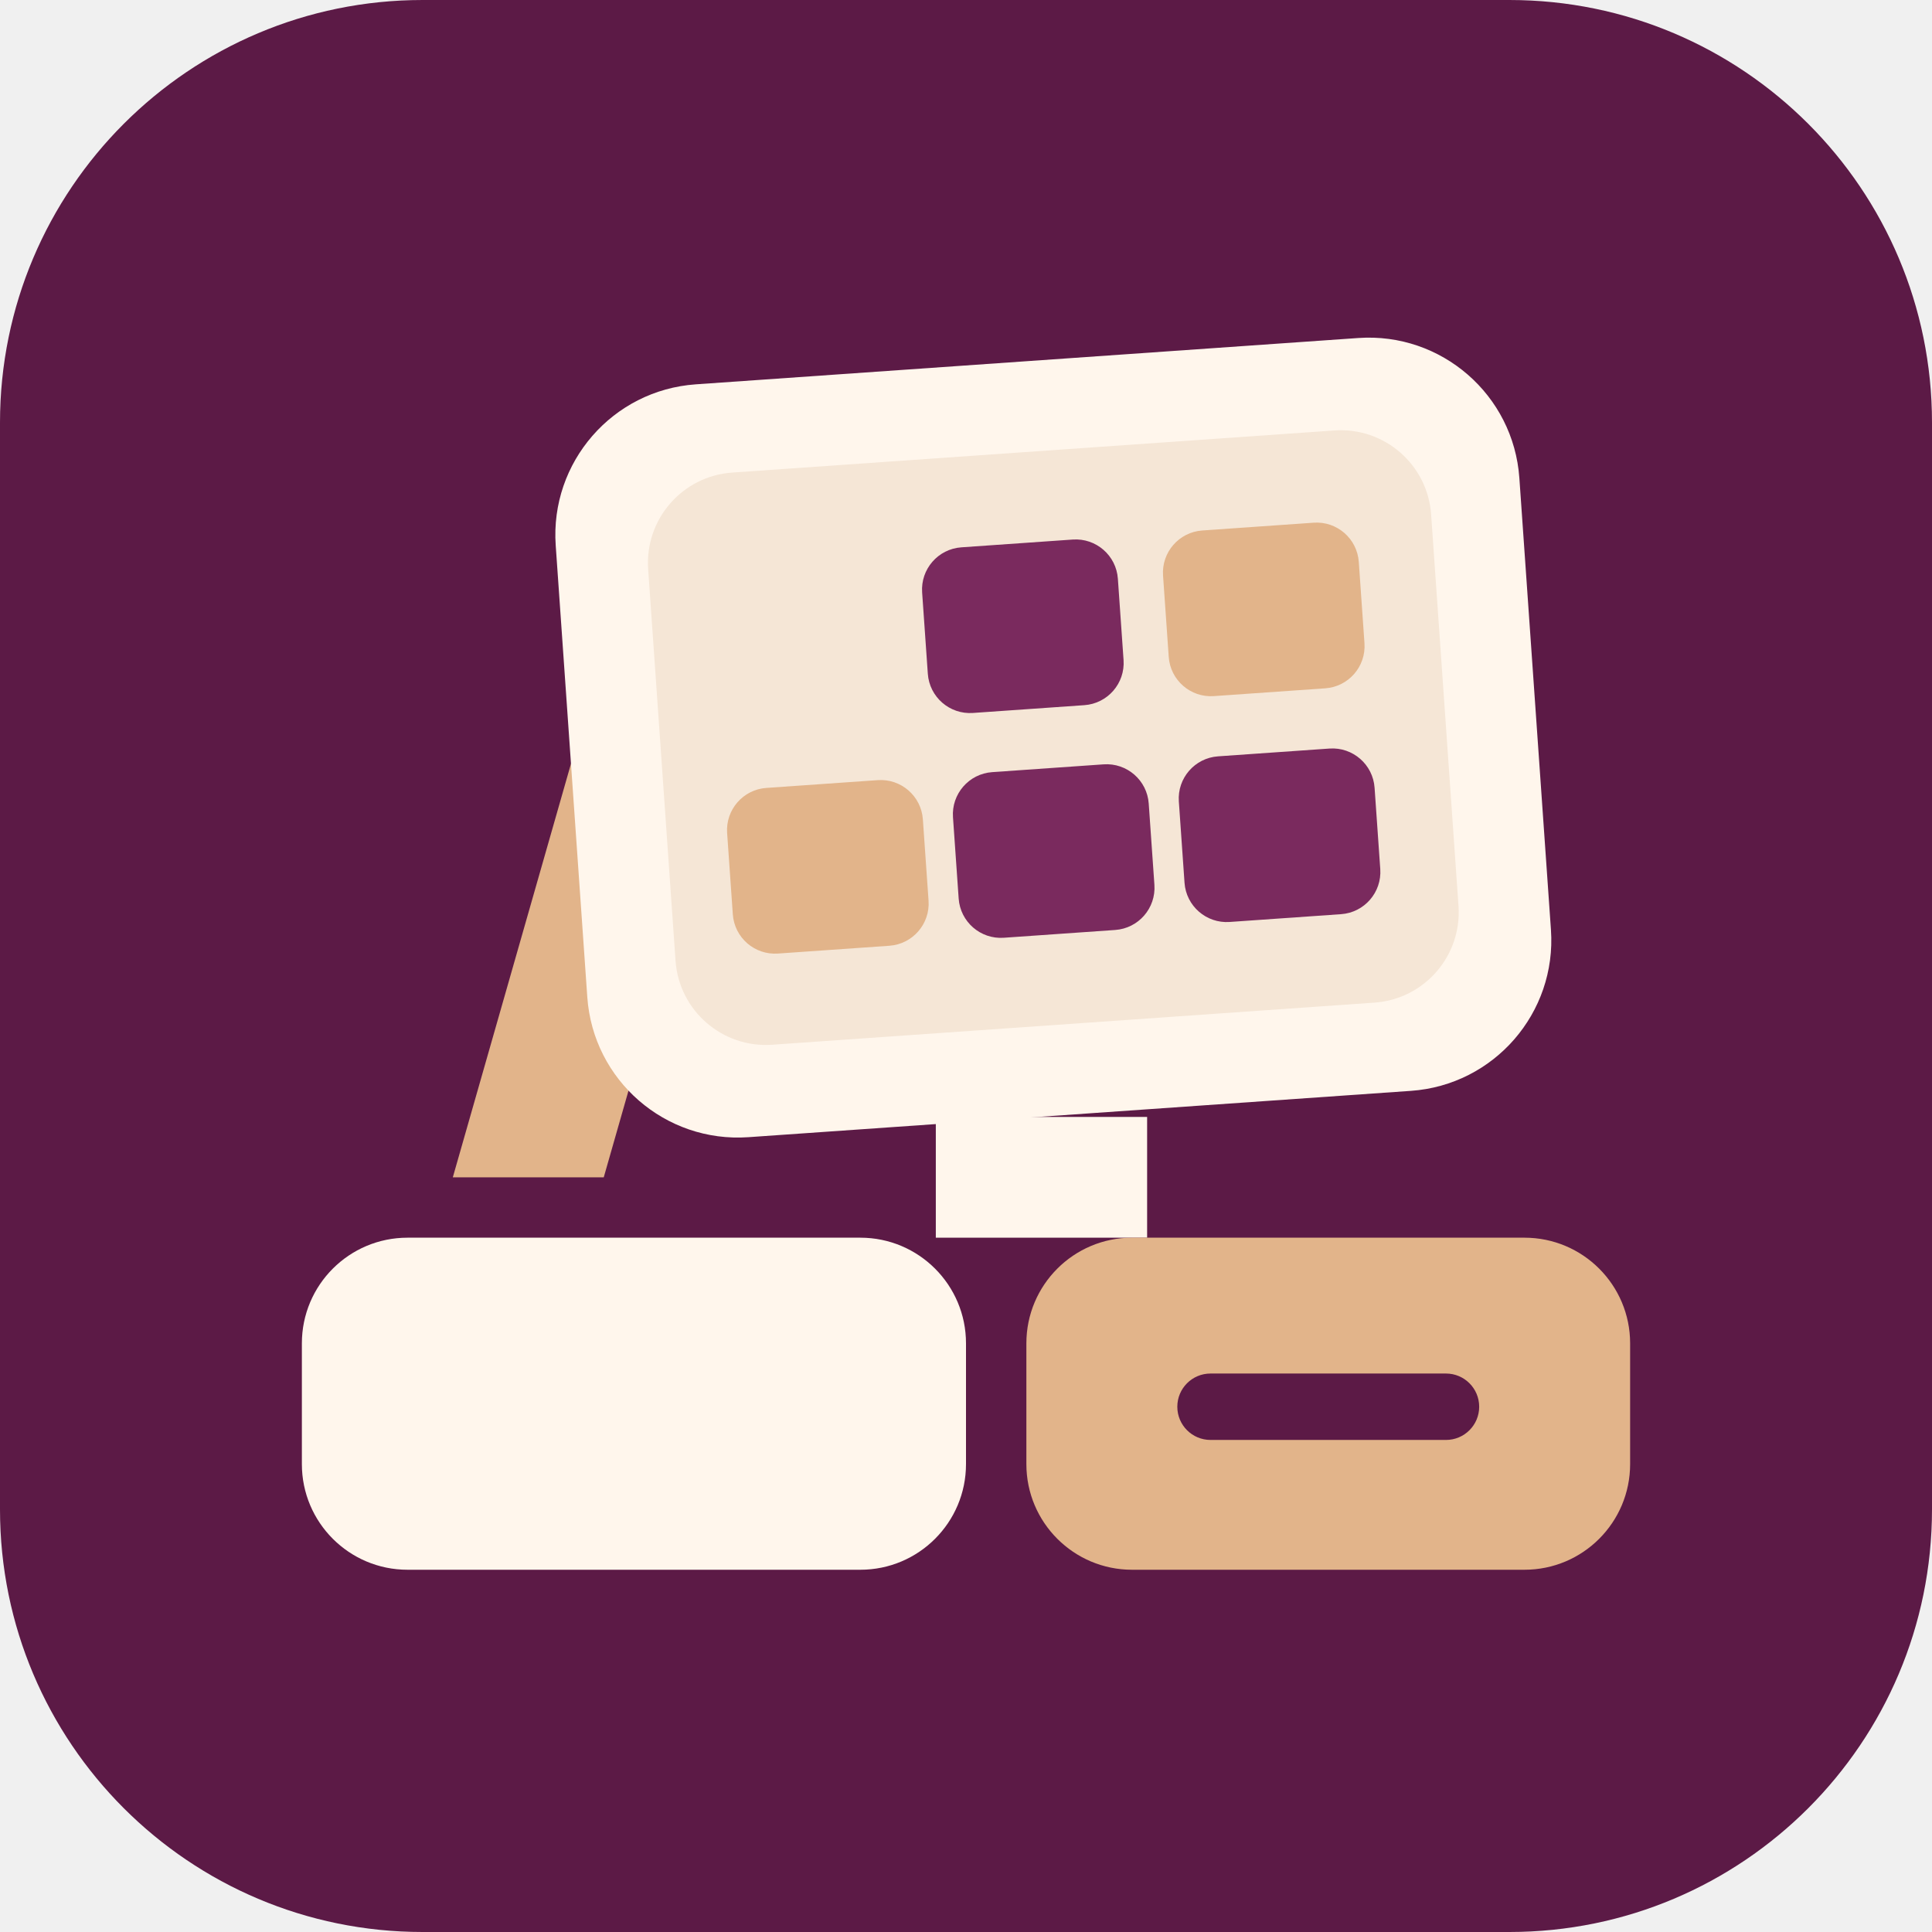
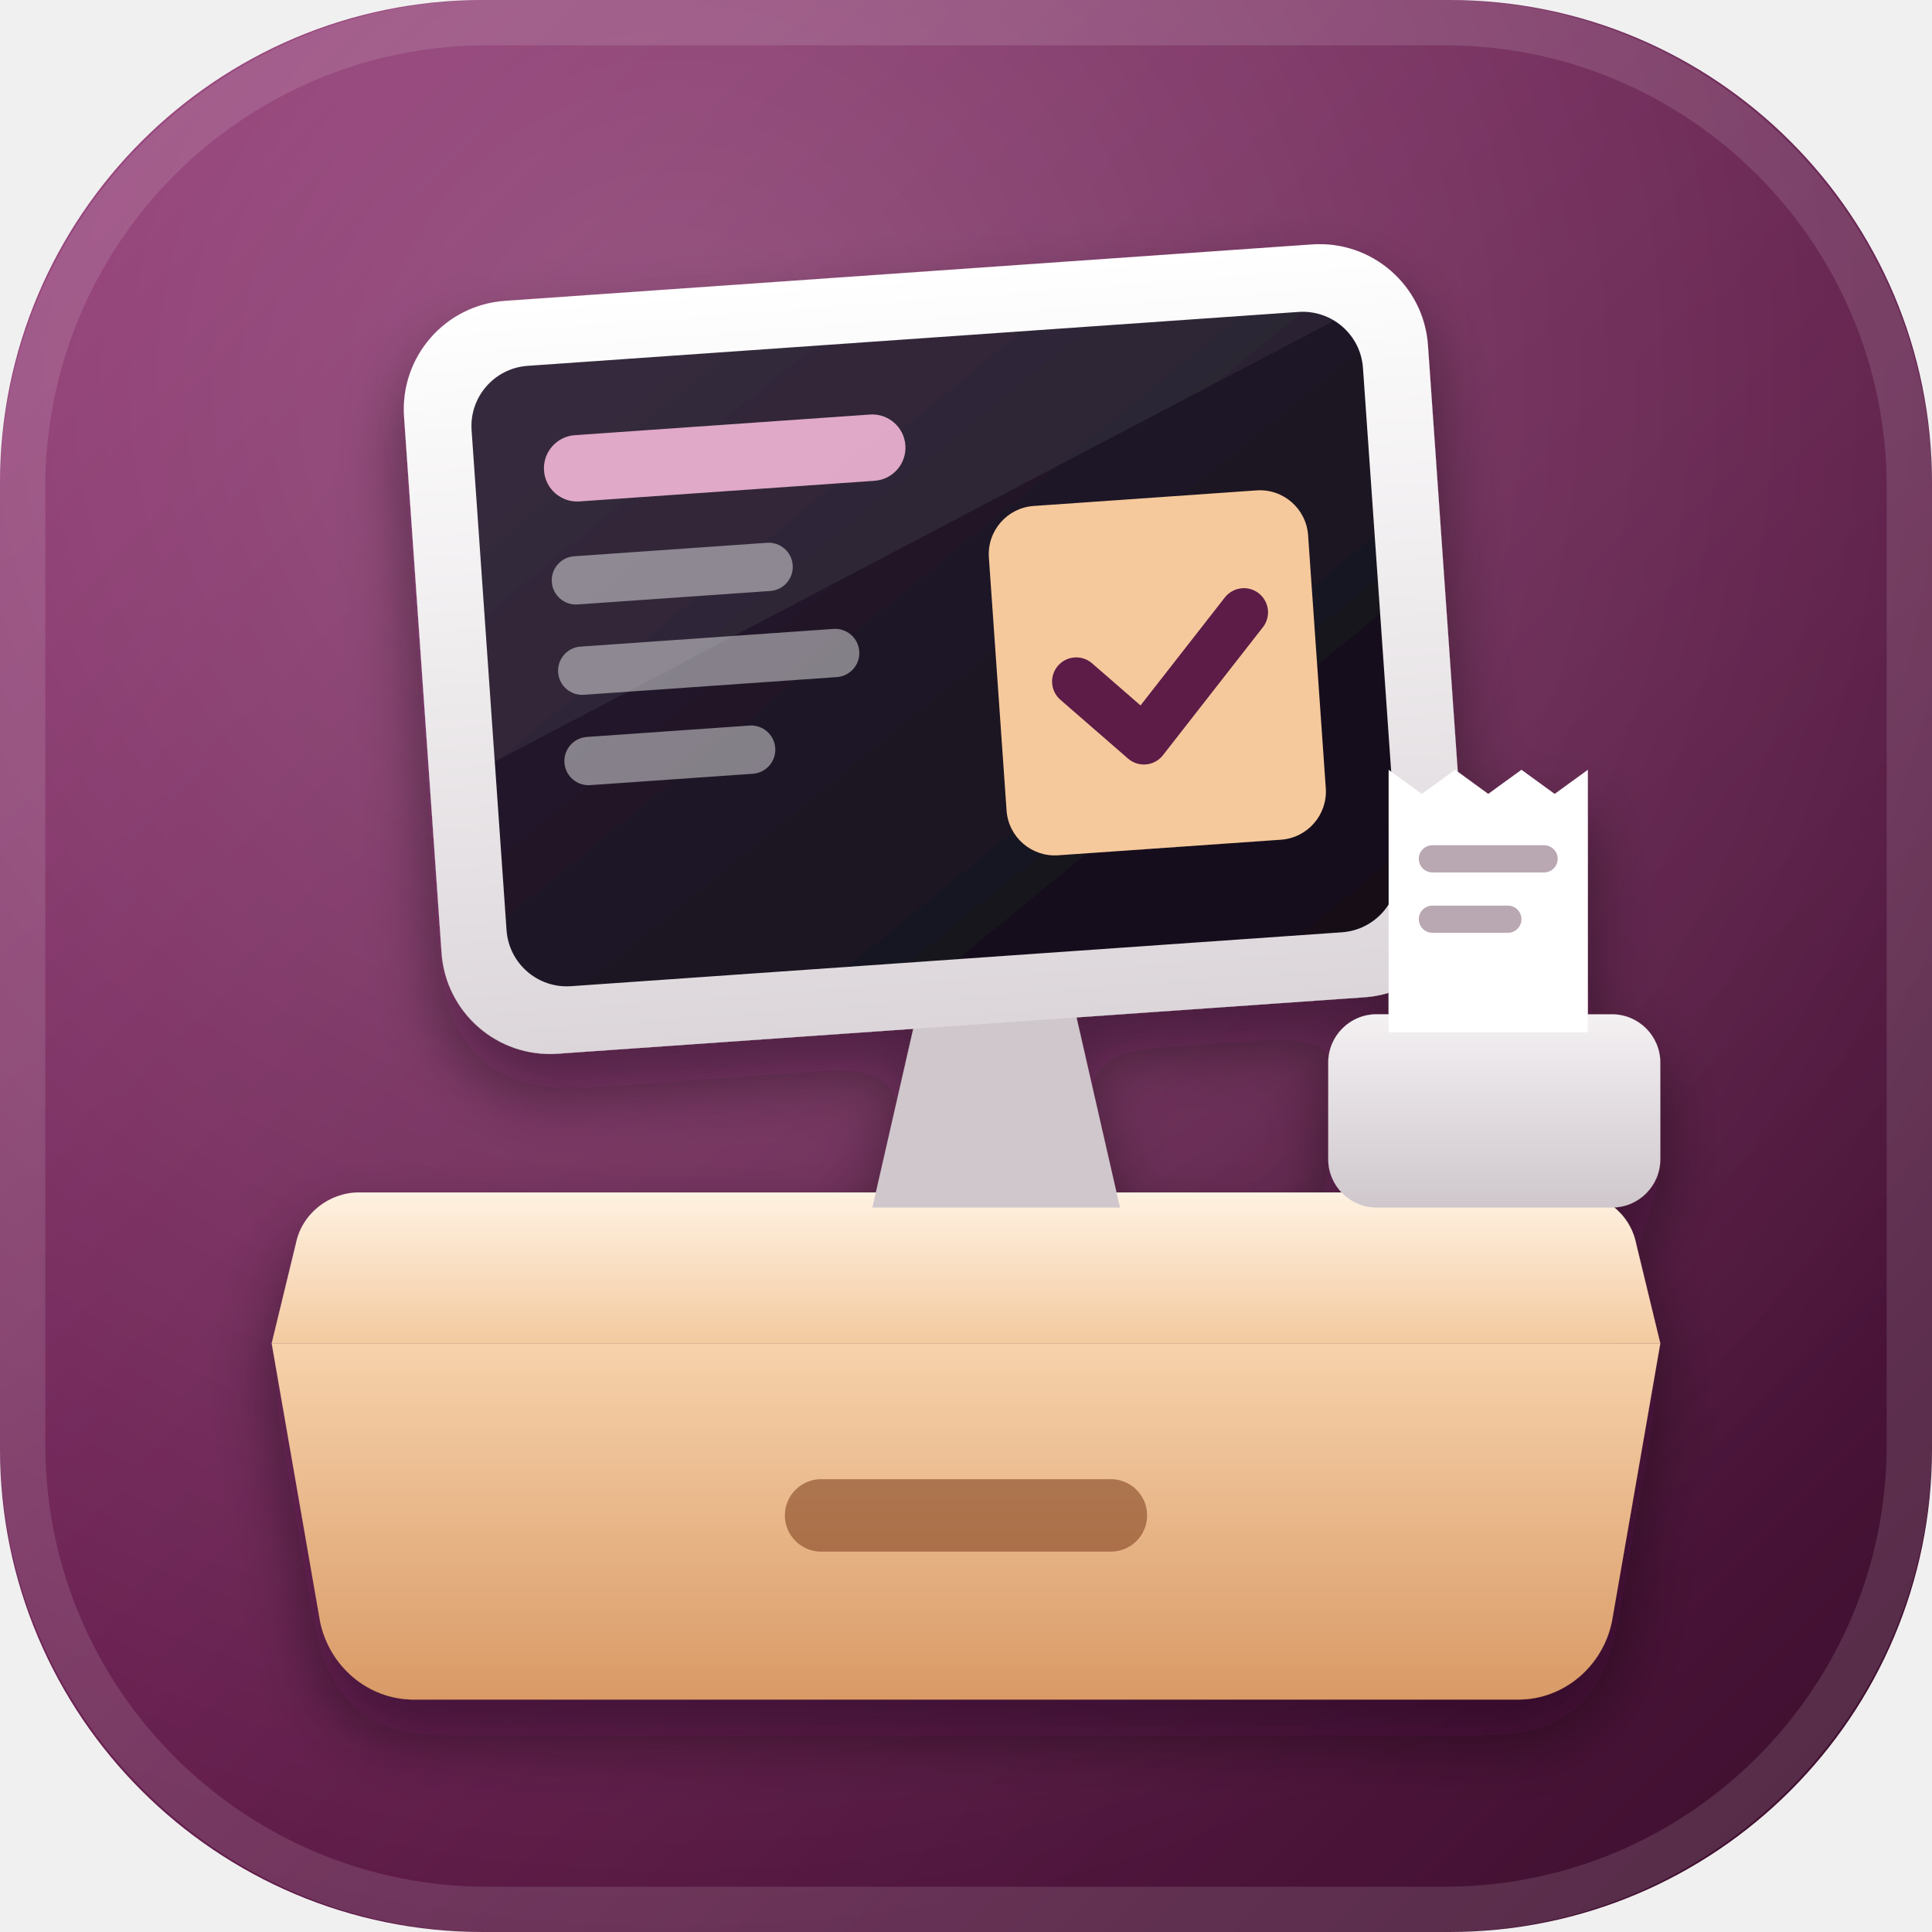
<svg xmlns="http://www.w3.org/2000/svg" viewBox="0 0 64 64">
-   <rect width="64" height="64" rx="14" fill="#5c1a46" />
-   <path d="M15 39 21 18h5l-6 21z" fill="#e2b48a" />
-   <g transform="rotate(-4 34 26)">
-     <rect x="19" y="12" width="32" height="25" rx="5" fill="#fff6ec" />
-     <rect x="22" y="15" width="26" height="19" rx="3" fill="#f5e6d6" />
-     <rect x="31" y="18" width="6.5" height="5.5" rx="1.4" fill="#7a2a5e" />
-     <rect x="39" y="18" width="6.5" height="5.5" rx="1.4" fill="#e2b48a" />
-     <rect x="24" y="25.5" width="6.5" height="5.5" rx="1.4" fill="#e2b48a" />
-     <rect x="31.5" y="25.5" width="6.5" height="5.5" rx="1.4" fill="#7a2a5e" />
-     <rect x="39" y="25.5" width="6.5" height="5.5" rx="1.4" fill="#7a2a5e" />
+   <defs>
+     <linearGradient id="tile" x1="0" y1="0" x2="1" y2="1">
+       <stop offset="0" stop-color="#8d2c6d" />
+       <stop offset=".6" stop-color="#5c1a46" />
+       <stop offset="1" stop-color="#3a0e2c" />
+     </linearGradient>
+     <radialGradient id="glow" cx=".35" cy=".2" r=".8">
+       <stop offset="0" stop-color="#fff" stop-opacity=".22" />
+       <stop offset="1" stop-color="#fff" stop-opacity="0" />
+     </radialGradient>
+     <linearGradient id="screen" x1="0" y1="0" x2="1" y2="1">
+       <stop offset="0" stop-color="#2a1f33" />
+       <stop offset="1" stop-color="#120d18" />
+     </linearGradient>
+     <linearGradient id="bezel" x1="0" y1="0" x2="0" y2="1">
+       <stop offset="0" stop-color="#ffffff" />
+       <stop offset="1" stop-color="#dcd6da" />
+     </linearGradient>
+     <linearGradient id="drawer" x1="0" y1="0" x2="0" y2="1">
+       <stop offset="0" stop-color="#f7d2ab" />
+       <stop offset="1" stop-color="#d99a66" />
+     </linearGradient>
+     <linearGradient id="drawerTop" x1="0" y1="0" x2="0" y2="1">
+       <stop offset="0" stop-color="#fff2e2" />
+       <stop offset="1" stop-color="#f3caa0" />
+     </linearGradient>
+     <linearGradient id="printer" x1="0" y1="0" x2="0" y2="1">
+       <stop offset="0" stop-color="#f4f1f3" />
+       <stop offset="1" stop-color="#cfc7cc" />
+     </linearGradient>
+     <filter id="sh" x="-20%" y="-20%" width="140%" height="160%">
+       <feDropShadow dx="0" dy="1.2" stdDeviation="1.1" flood-color="#1a0612" flood-opacity=".45" />
+     </filter>
+   </defs>
+   <rect width="64" height="64" rx="16" fill="url(#tile)" />
+   <rect width="64" height="64" rx="16" fill="url(#glow)" />
+   <g filter="url(#sh)">
+     <path d="M9 44.5h46l-1.6 9.2c-.3 1.5-1.6 2.6-3.1 2.6H13.7c-1.5 0-2.8-1.1-3.1-2.6z" fill="url(#drawer)" />
+     <path d="M9.8 41.2c.2-1 1.1-1.7 2.1-1.7h40.2c1 0 1.9.7 2.1 1.7l.8 3.3H9z" fill="url(#drawerTop)" />
+     <rect x="26" y="49" width="12" height="2.4" rx="1.2" fill="#7a3b1a" opacity=".55" />
+     <path d="M30.5 33h5l1.6 7h-8.2z" fill="#cfc7cc" />
+     <g transform="rotate(-4 31 22)">
+       <rect x="14" y="9" width="34" height="25" rx="3.6" fill="url(#bezel)" />
+       <rect x="16.2" y="11.2" width="29.6" height="20.6" rx="2" fill="url(#screen)" />
+       <rect x="18.5" y="13.6" width="12" height="2.2" rx="1.1" fill="#f2b2d4" opacity=".9" />
+       <rect x="18.5" y="17.6" width="8" height="1.6" rx=".8" fill="#fff" opacity=".45" />
+       <rect x="18.5" y="20.6" width="10" height="1.6" rx=".8" fill="#fff" opacity=".45" />
+       <rect x="18.5" y="23.6" width="7" height="1.6" rx=".8" fill="#fff" opacity=".45" />
+       <rect x="33" y="17" width="10.6" height="11.6" rx="1.6" fill="#f6c99c" />
+       <path d="M35.6 22.9l2.1 2.1 3.6-4" fill="none" stroke="#5c1a46" stroke-width="1.6" stroke-linecap="round" stroke-linejoin="round" />
+       <path d="M16.2 11.2h29.6l-29.6 13z" fill="#fff" opacity=".06" />
+     </g>
+     <rect x="44" y="33.6" width="11" height="6.4" rx="1.6" fill="url(#printer)" />
+     <path d="M46 34.2V25.5l1.1.8 1.1-.8 1.1.8 1.1-.8 1.1.8 1.1-.8v8.7z" fill="#fff" />
+     <rect x="47" y="28" width="4.6" height=".9" rx=".45" fill="#b9a7b2" />
+     <rect x="47" y="30" width="3.4" height=".9" rx=".45" fill="#b9a7b2" />
  </g>
-   <rect x="31" y="37" width="7" height="4" fill="#fff6ec" />
-   <rect x="10" y="41" width="22" height="11" rx="3.5" fill="#fff6ec" />
-   <rect x="34" y="41" width="20" height="11" rx="3.5" fill="#e2b48a" />
-   <rect x="39" y="45.5" width="10" height="2.2" rx="1.1" fill="#5c1a46" />
+   <rect x=".75" y=".75" width="62.5" height="62.5" rx="15.4" fill="none" stroke="#fff" stroke-opacity=".12" stroke-width="1.5" />
</svg>
